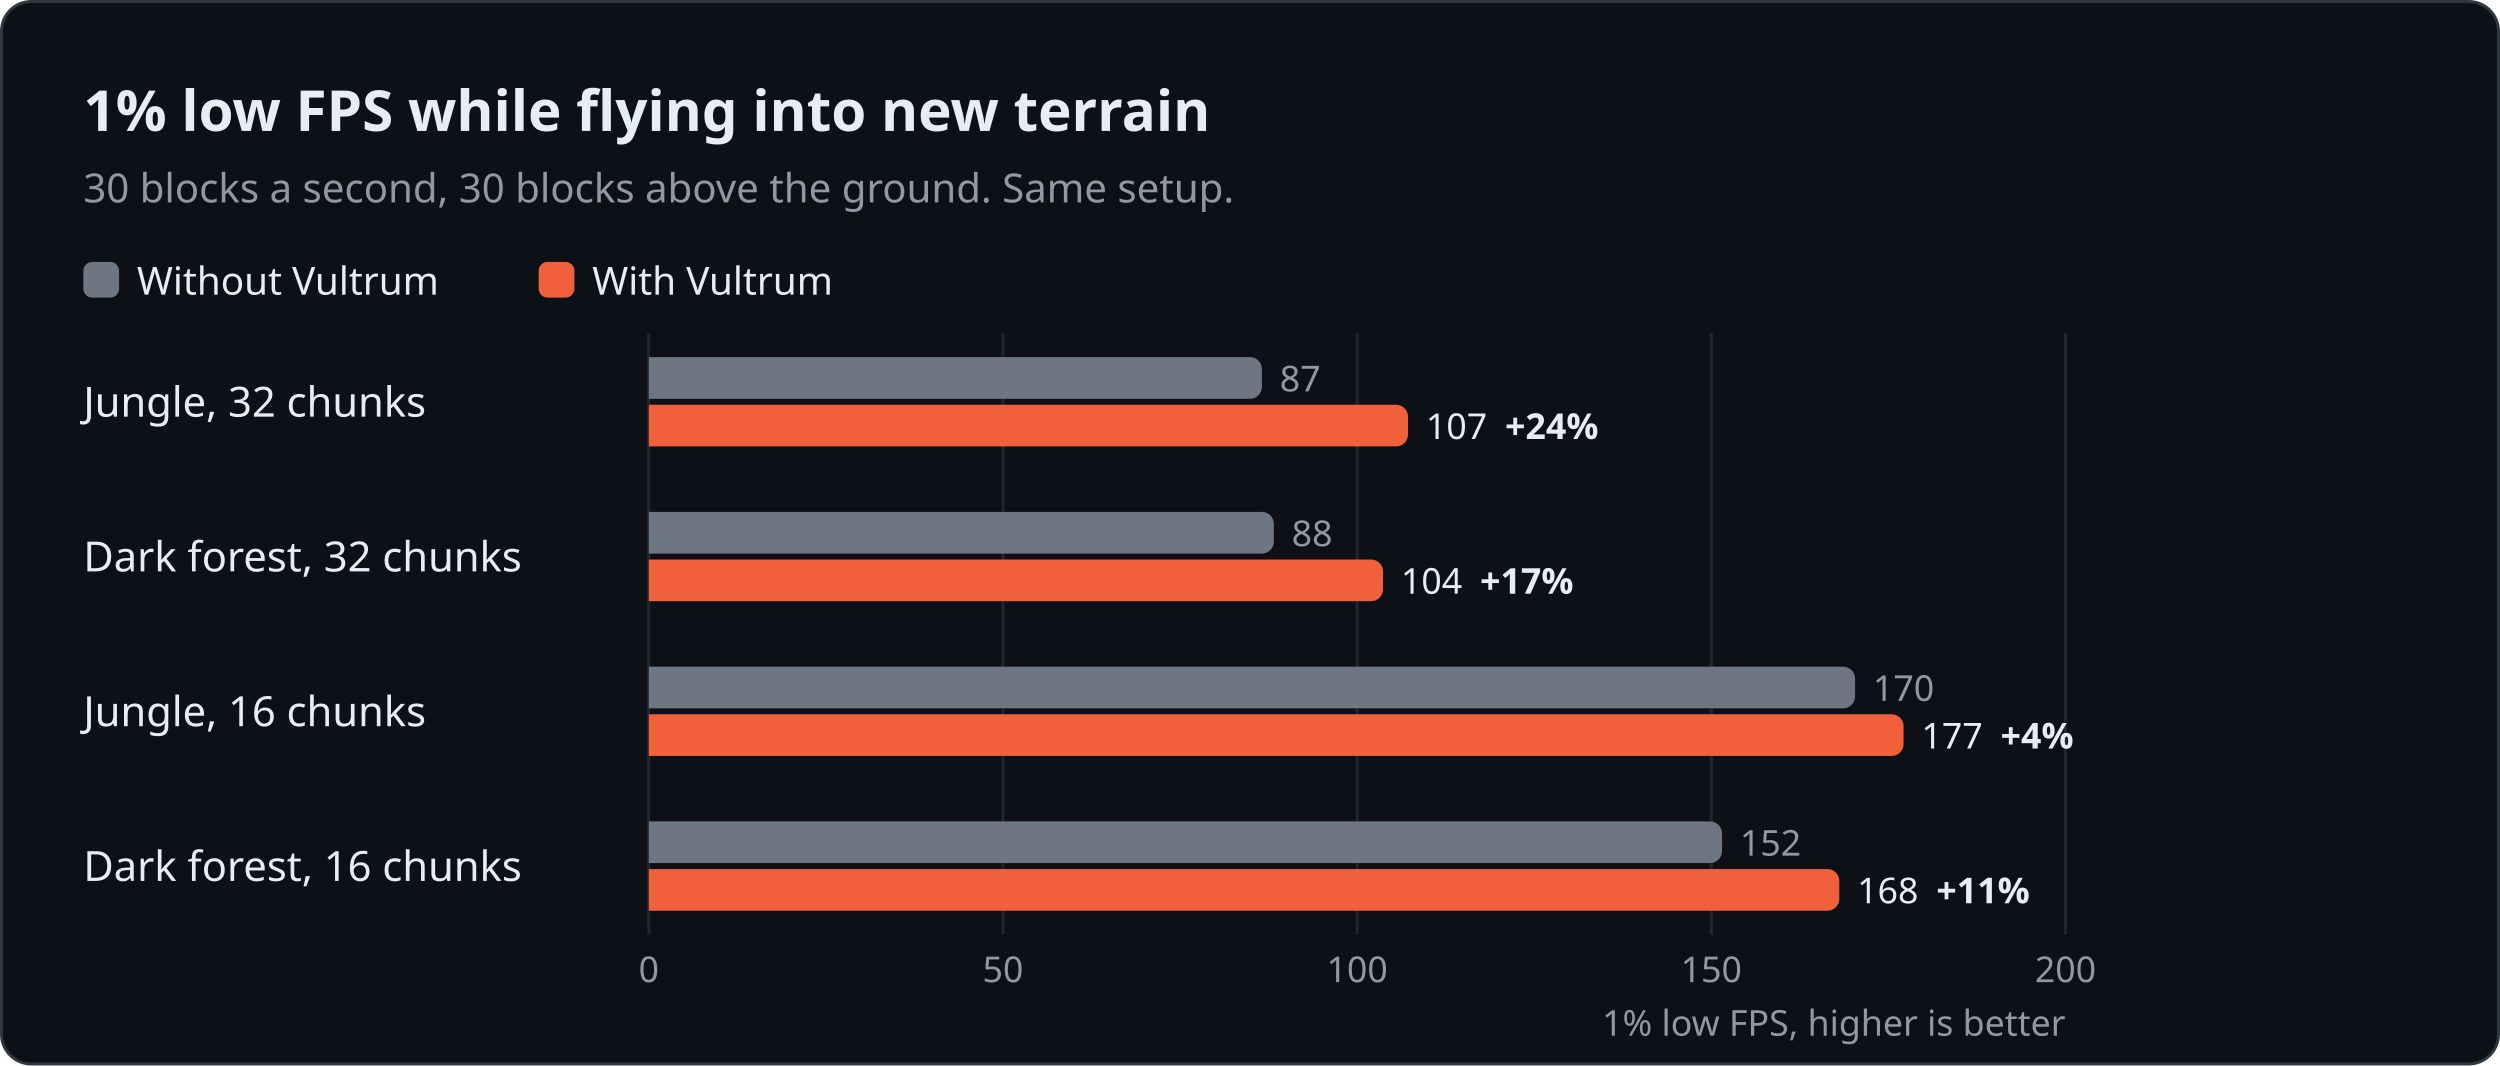
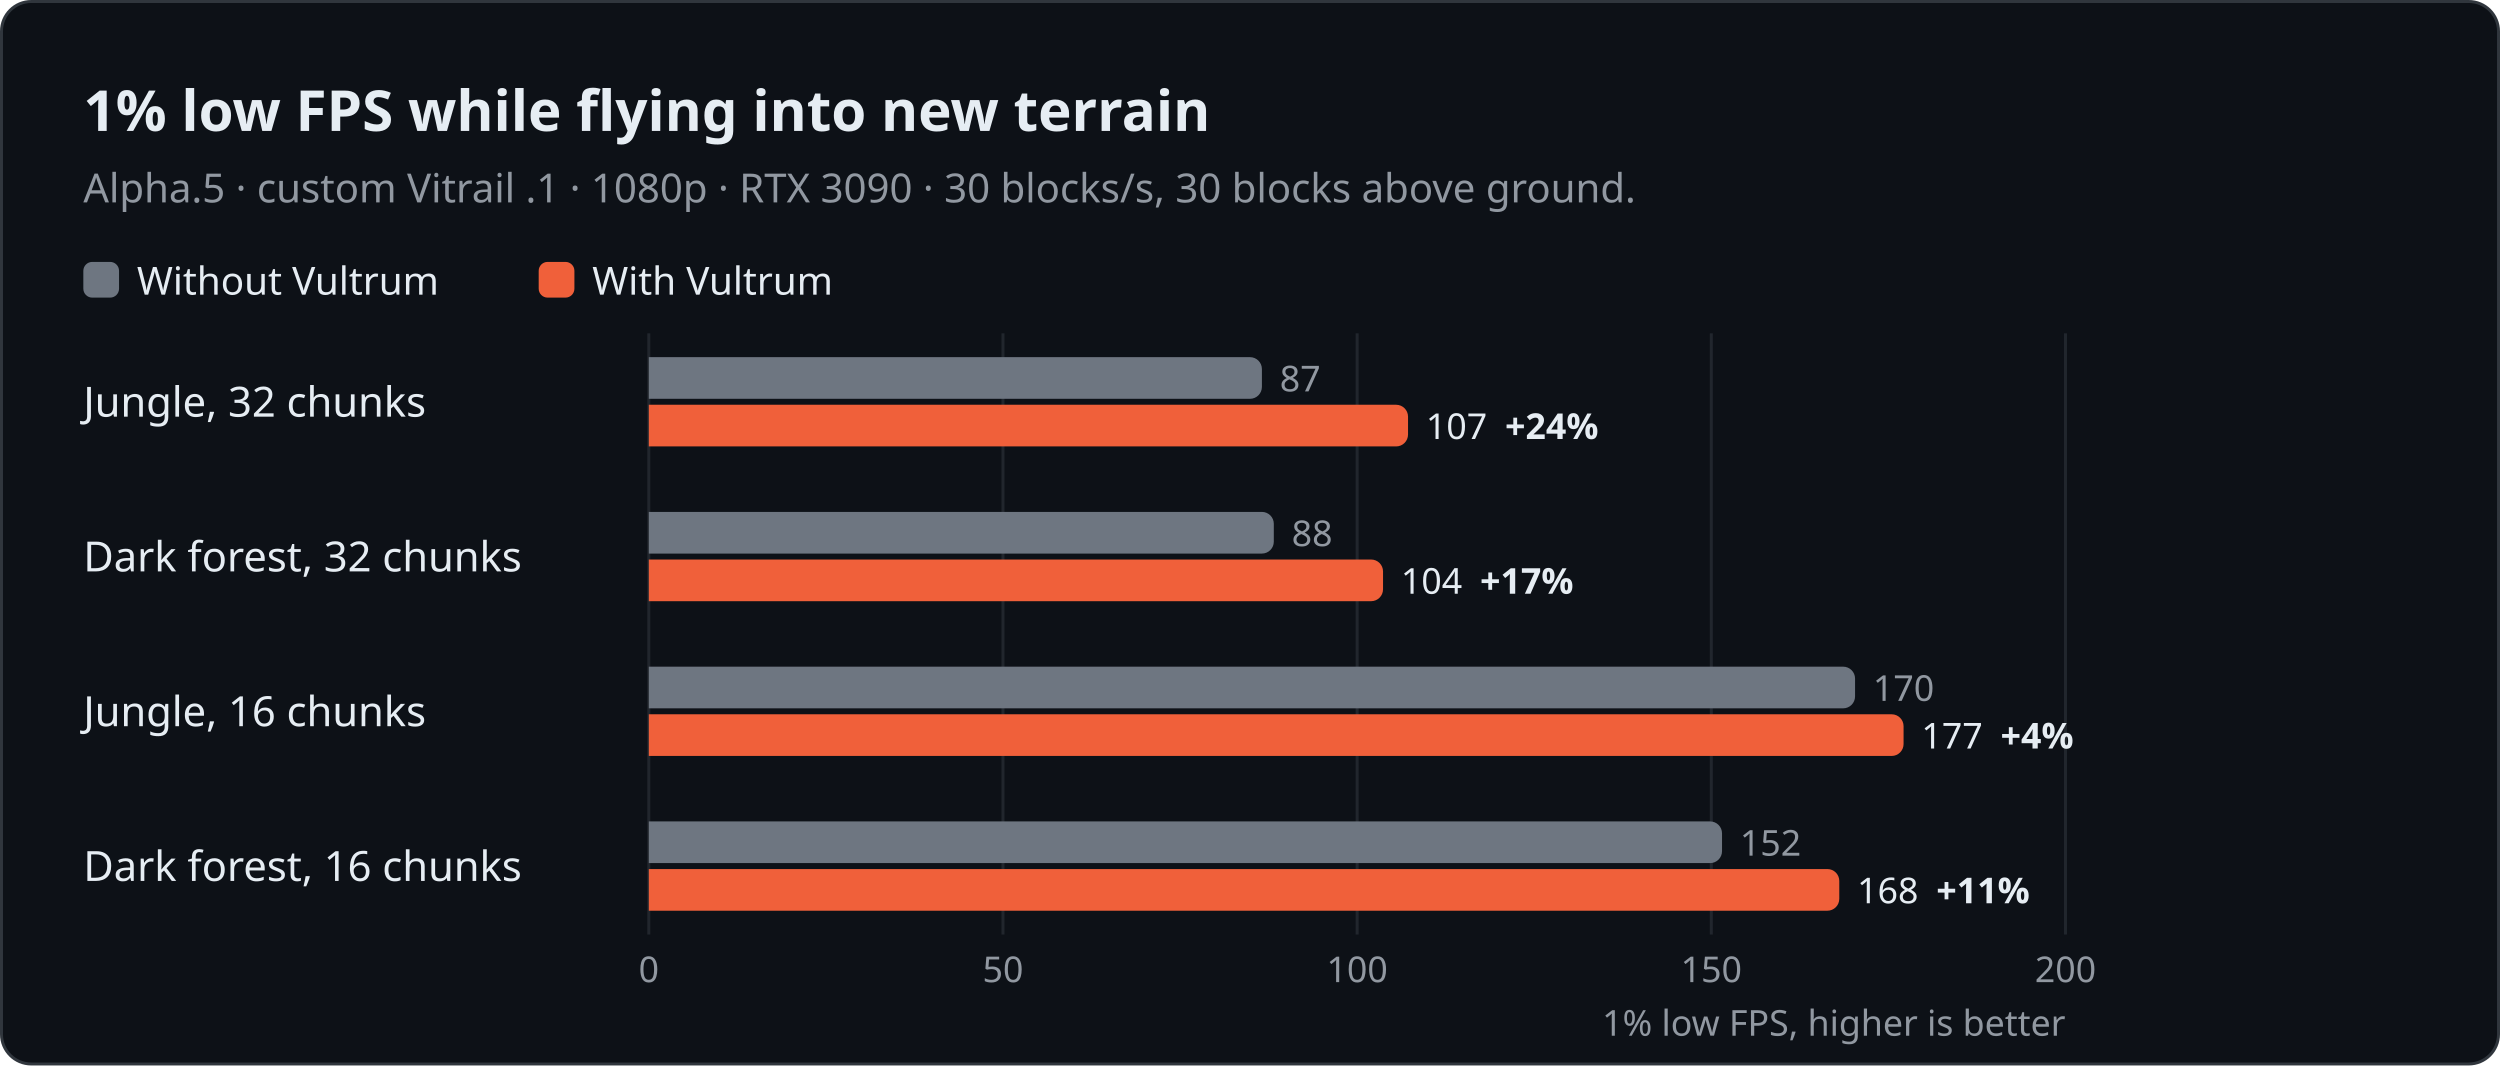
<svg xmlns="http://www.w3.org/2000/svg" width="840" height="358" viewBox="0 0 840 358" font-family="-apple-system, BlinkMacSystemFont, 'Segoe UI', 'Noto Sans', Helvetica, Arial, sans-serif">
  <rect x="0.5" y="0.5" width="839" height="357" rx="10" fill="#0d1117" stroke="#30363d" />
  <text x="28" y="44" font-size="19" font-weight="600" fill="#e6edf3">1% low FPS while flying into new terrain</text>
-   <text x="28" y="68" font-size="13.5" fill="#9198a1">30 blocks a second, 30 blocks above the ground. Same setup.</text>
+   <text x="28" y="68" font-size="13.5" fill="#9198a1">Alpha.5 · custom Vitrail .1 · 1080p · RTX 3090 · 30 blocks/s, 30 blocks above ground.</text>
  <rect x="28" y="88" width="12" height="12" rx="3" fill="#6e7681" />
  <text x="46" y="99" font-size="13" fill="#e6edf3">Without Vultrum</text>
  <rect x="181.0" y="88" width="12" height="12" rx="3" fill="#f0603a" />
  <text x="199.0" y="99" font-size="13" fill="#e6edf3">With Vultrum</text>
  <line x1="218.0" y1="112" x2="218.0" y2="314" stroke="#21262d" stroke-width="1" />
  <text x="218.0" y="330" font-size="12" fill="#9198a1" text-anchor="middle" style="font-variant-numeric: tabular-nums">0</text>
  <line x1="337.0" y1="112" x2="337.0" y2="314" stroke="#21262d" stroke-width="1" />
  <text x="337.0" y="330" font-size="12" fill="#9198a1" text-anchor="middle" style="font-variant-numeric: tabular-nums">50</text>
  <line x1="456.0" y1="112" x2="456.0" y2="314" stroke="#21262d" stroke-width="1" />
  <text x="456.0" y="330" font-size="12" fill="#9198a1" text-anchor="middle" style="font-variant-numeric: tabular-nums">100</text>
  <line x1="575.0" y1="112" x2="575.0" y2="314" stroke="#21262d" stroke-width="1" />
  <text x="575.0" y="330" font-size="12" fill="#9198a1" text-anchor="middle" style="font-variant-numeric: tabular-nums">150</text>
  <line x1="694.0" y1="112" x2="694.0" y2="314" stroke="#21262d" stroke-width="1" />
  <text x="694.0" y="330" font-size="12" fill="#9198a1" text-anchor="middle" style="font-variant-numeric: tabular-nums">200</text>
  <text x="694.0" y="348" font-size="12" fill="#9198a1" text-anchor="end">1% low FPS, higher is better</text>
  <text x="28" y="140.0" font-size="14" fill="#e6edf3">Jungle, 32 chunks</text>
  <path d="M218.0 120.0 H420.0 A4 4 0 0 1 424.0 124.0 V130.0 A4 4 0 0 1 420.0 134.0 H218.0 Z" fill="#6e7681" />
  <text x="430.0" y="131.5" font-size="12" fill="#9198a1">87</text>
  <path d="M218.0 136.0 H469.1 A4 4 0 0 1 473.1 140.0 V146.0 A4 4 0 0 1 469.1 150.0 H218.0 Z" fill="#f0603a" />
  <text x="479.1" y="147.5" font-size="12" fill="#e6edf3">107<tspan dx="6" font-weight="600">+24%</tspan>
  </text>
  <text x="28" y="192.0" font-size="14" fill="#e6edf3">Dark forest, 32 chunks</text>
  <path d="M218.0 172.0 H424.0 A4 4 0 0 1 428.0 176.0 V182.0 A4 4 0 0 1 424.0 186.0 H218.0 Z" fill="#6e7681" />
  <text x="434.0" y="183.5" font-size="12" fill="#9198a1">88</text>
  <path d="M218.0 188.0 H460.7 A4 4 0 0 1 464.7 192.0 V198.0 A4 4 0 0 1 460.7 202.0 H218.0 Z" fill="#f0603a" />
  <text x="470.7" y="199.5" font-size="12" fill="#e6edf3">104<tspan dx="6" font-weight="600">+17%</tspan>
  </text>
  <text x="28" y="244.0" font-size="14" fill="#e6edf3">Jungle, 16 chunks</text>
  <path d="M218.0 224.0 H619.3 A4 4 0 0 1 623.3 228.0 V234.0 A4 4 0 0 1 619.3 238.0 H218.0 Z" fill="#6e7681" />
  <text x="629.3" y="235.5" font-size="12" fill="#9198a1">170</text>
  <path d="M218.0 240.0 H635.6 A4 4 0 0 1 639.6 244.0 V250.0 A4 4 0 0 1 635.6 254.0 H218.0 Z" fill="#f0603a" />
  <text x="645.6" y="251.5" font-size="12" fill="#e6edf3">177<tspan dx="6" font-weight="600">+4%</tspan>
  </text>
  <text x="28" y="296.0" font-size="14" fill="#e6edf3">Dark forest, 16 chunks</text>
  <path d="M218.0 276.0 H574.6 A4 4 0 0 1 578.6 280.0 V286.0 A4 4 0 0 1 574.6 290.0 H218.0 Z" fill="#6e7681" />
  <text x="584.6" y="287.5" font-size="12" fill="#9198a1">152</text>
  <path d="M218.0 292.0 H614.0 A4 4 0 0 1 618.0 296.0 V302.0 A4 4 0 0 1 614.0 306.0 H218.0 Z" fill="#f0603a" />
  <text x="624.0" y="303.5" font-size="12" fill="#e6edf3">168<tspan dx="6" font-weight="600">+11%</tspan>
  </text>
</svg>
